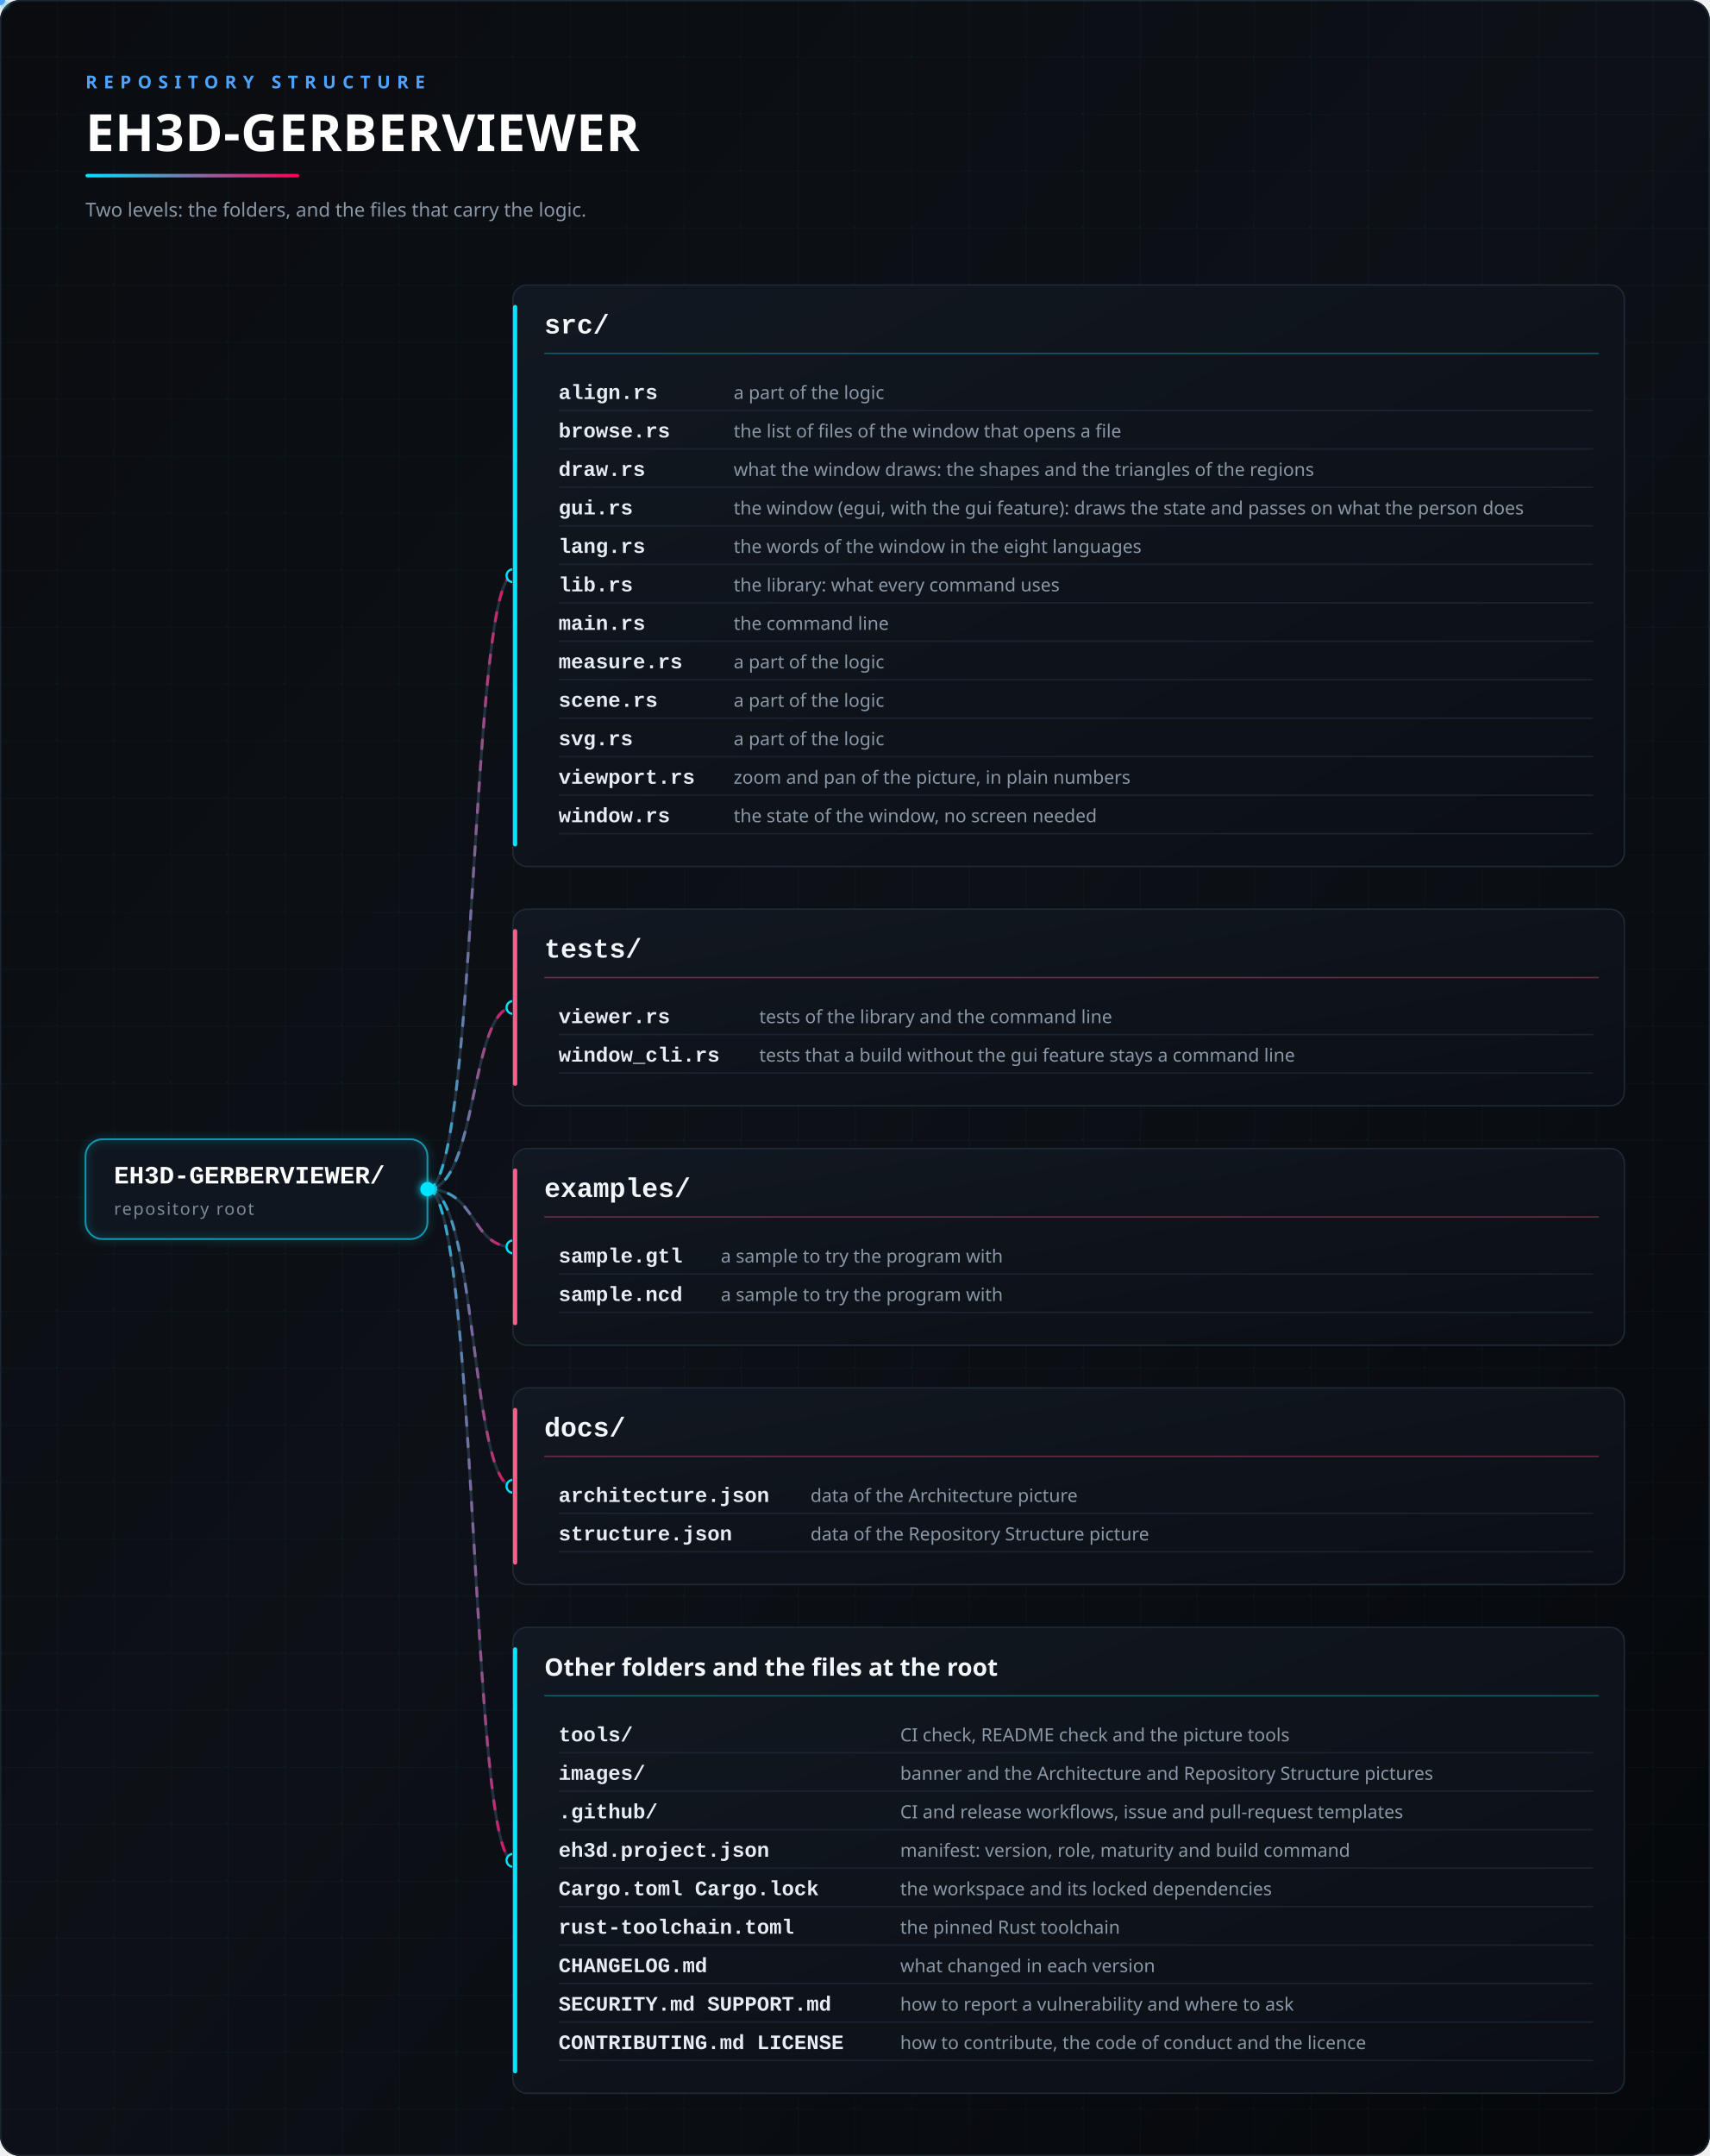
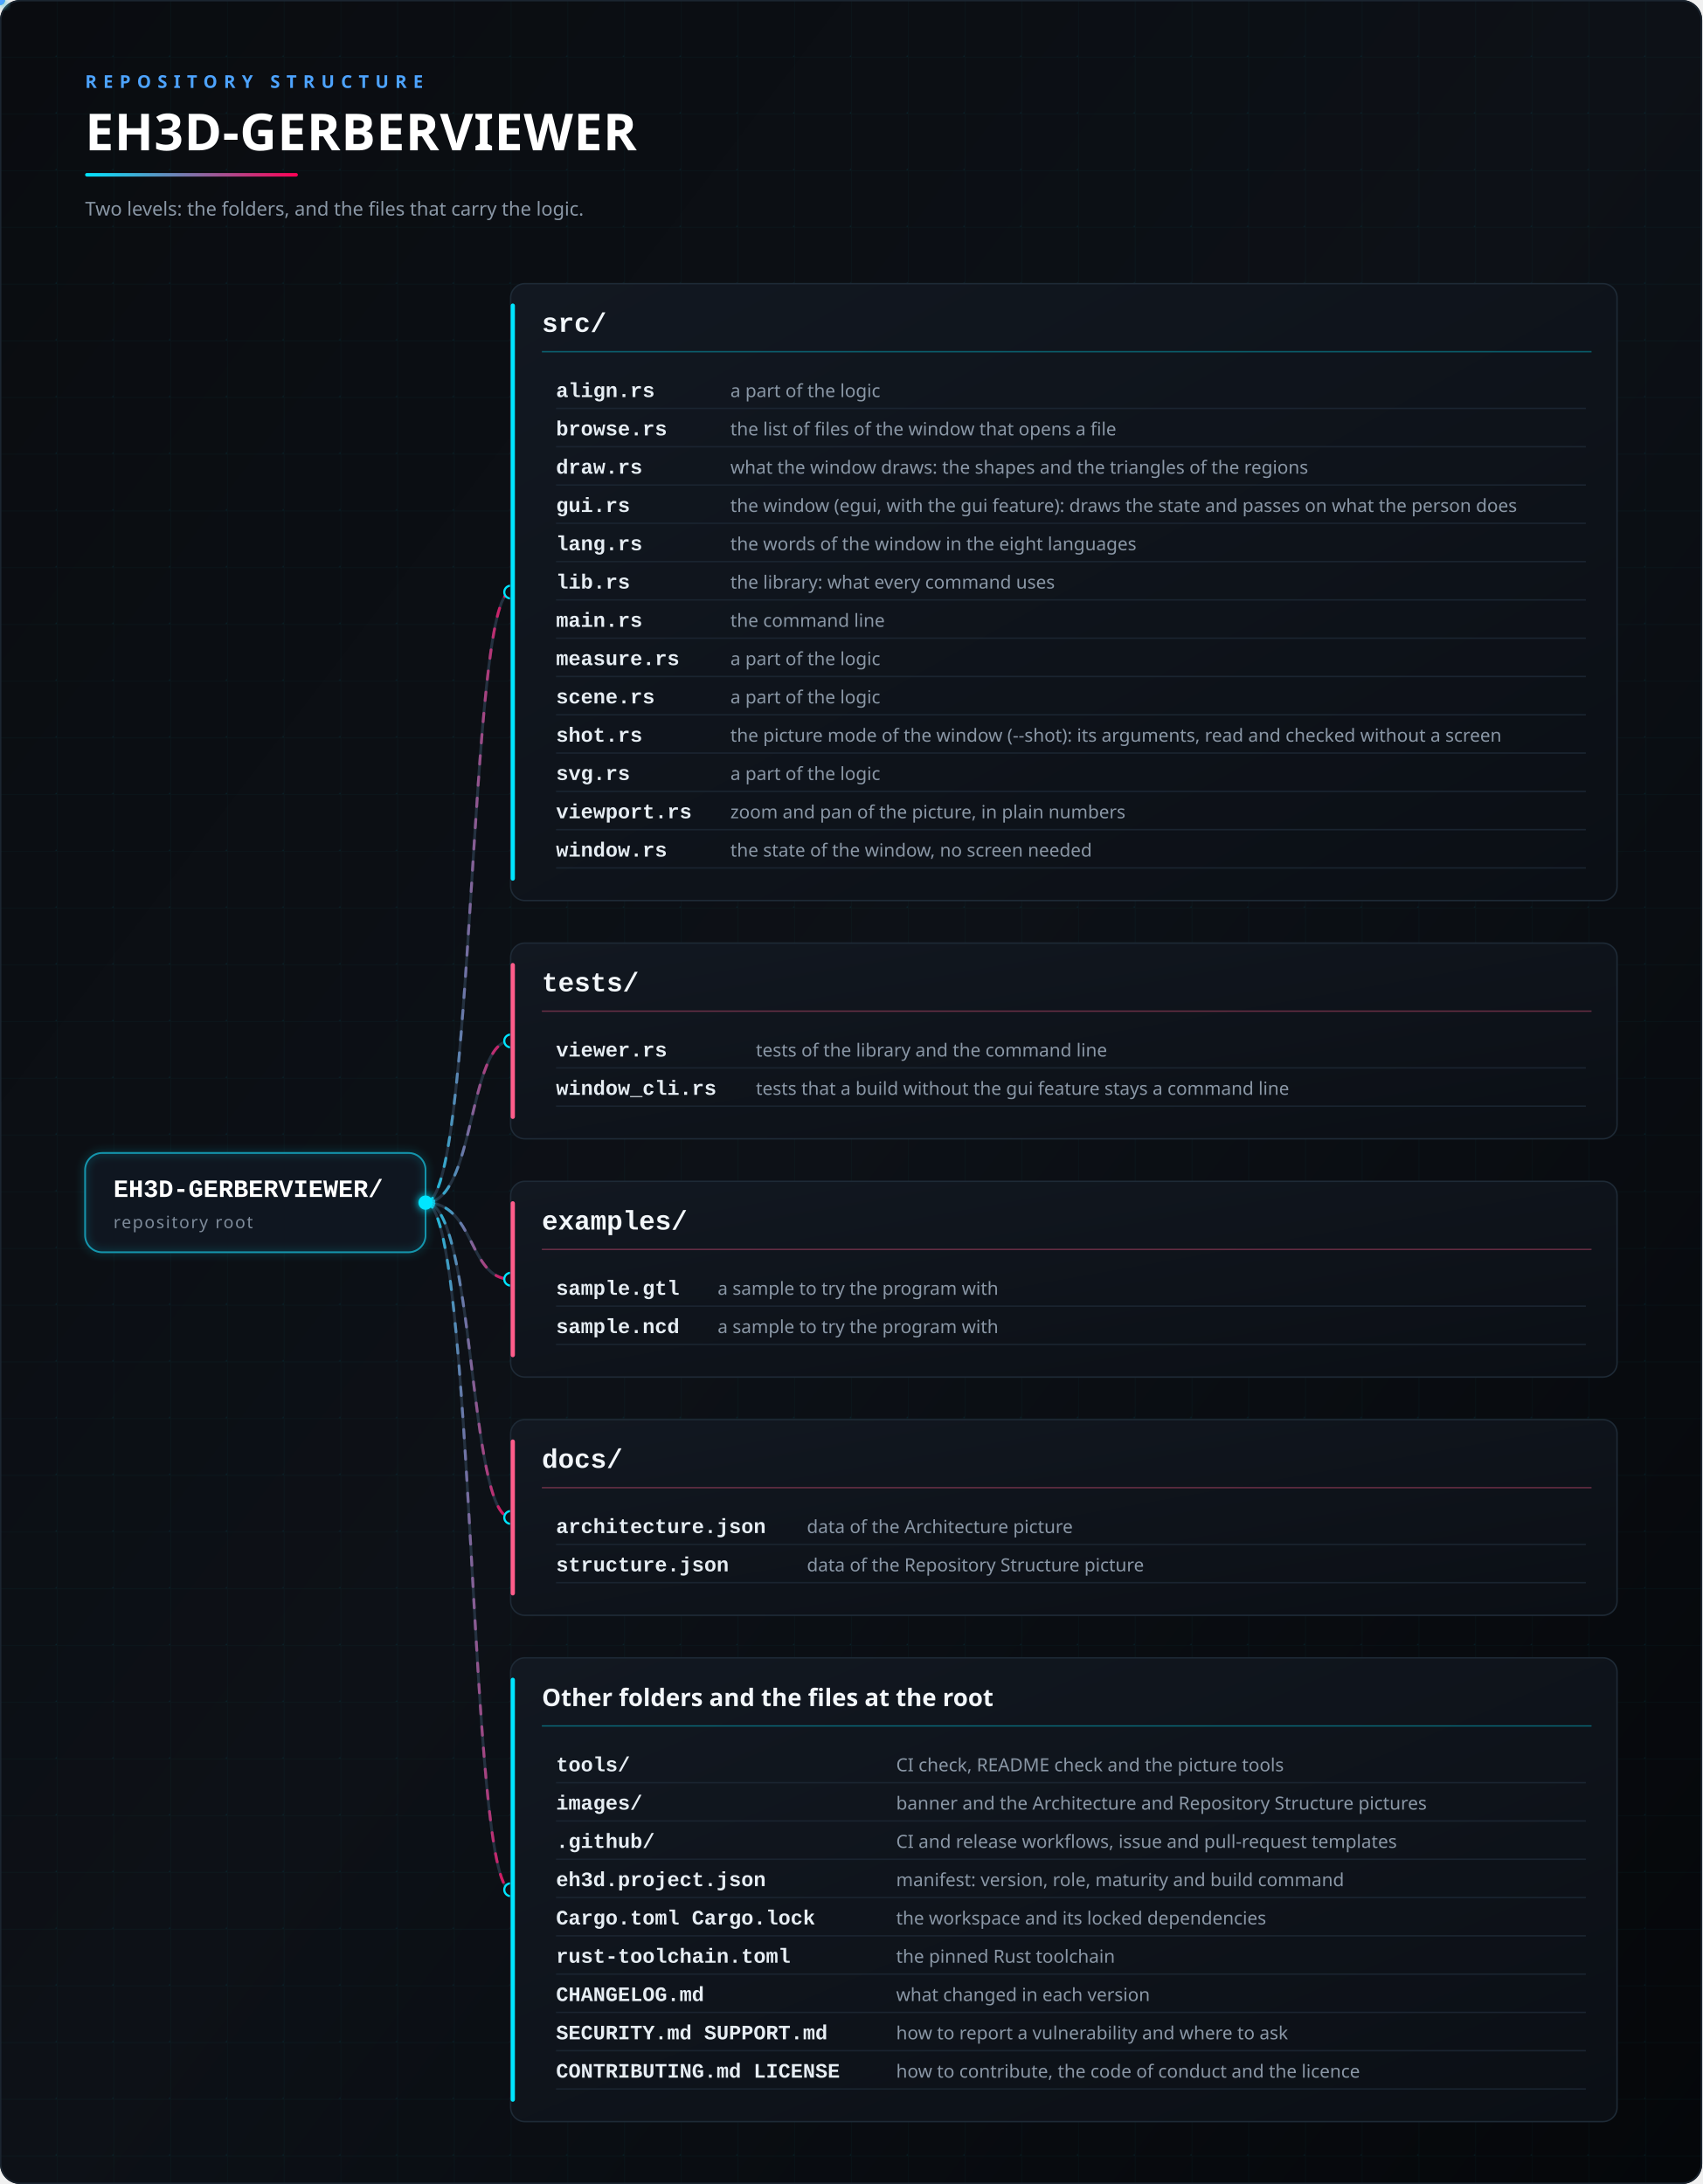
- <svg xmlns="http://www.w3.org/2000/svg" viewBox="0 0 1200 1513" width="100%" role="img" aria-labelledby="t d">
+ <svg xmlns="http://www.w3.org/2000/svg" viewBox="0 0 1200 1540" width="100%" role="img" aria-labelledby="t d">
  <defs>
    <linearGradient id="bg" x1="0" y1="0" x2="1" y2="1">
      <stop offset="0" stop-color="#0A0C10" />
      <stop offset="0.5" stop-color="#0D1117" />
      <stop offset="1" stop-color="#05070A" />
    </linearGradient>
    <linearGradient id="card" x1="0" y1="0" x2="1" y2="1">
      <stop offset="0" stop-color="#121821" />
      <stop offset="1" stop-color="#0B0F15" />
    </linearGradient>
    <linearGradient id="line" x1="0" y1="0" x2="1" y2="0">
      <stop offset="0" stop-color="#00E5FF" />
      <stop offset="1" stop-color="#FF0055" />
    </linearGradient>
    <filter id="glow" x="-50%" y="-50%" width="200%" height="200%">
      <feGaussianBlur stdDeviation="3" result="b" />
      <feMerge>
        <feMergeNode in="b" />
        <feMergeNode in="SourceGraphic" />
      </feMerge>
    </filter>
    <pattern id="grid" width="40" height="40" patternUnits="userSpaceOnUse">
      <path d="M40 0H0V40" fill="none" stroke="#00E5FF" stroke-opacity="0.035" />
      <circle cx="40" cy="40" r="1" fill="#00E5FF" fill-opacity="0.09" />
    </pattern>
  </defs>
-   <rect width="1200" height="1513" rx="14" fill="url(#bg)" />
-   <rect width="1200" height="1513" rx="14" fill="url(#grid)" />
-   <rect x="0.5" y="0.5" width="1199" height="1512" rx="14" fill="none" stroke="#1B2530" />
+   <rect width="1200" height="1540" rx="14" fill="url(#bg)" />
+   <rect width="1200" height="1540" rx="14" fill="url(#grid)" />
+   <rect x="0.5" y="0.5" width="1199" height="1539" rx="14" fill="none" stroke="#1B2530" />
  <text x="60" y="62" font-family="'Segoe UI','Noto Sans','Noto Sans CJK SC','Microsoft YaHei','Yu Gothic','Helvetica Neue',Helvetica,Arial,sans-serif" font-size="12.5" font-weight="600" fill="#4DA3FF" text-anchor="start" letter-spacing="4.5">REPOSITORY STRUCTURE</text>
  <text x="60" y="106" font-family="'Segoe UI','Noto Sans','Noto Sans CJK SC','Microsoft YaHei','Yu Gothic','Helvetica Neue',Helvetica,Arial,sans-serif" font-size="36" font-weight="700" fill="#FFFFFF" text-anchor="start" letter-spacing="0.5">EH3D-GERBERVIEWER</text>
  <rect x="60" y="122" width="150" height="2.5" rx="1.25" fill="url(#line)">
    <animate attributeName="width" values="40;150;150" keyTimes="0;0.4;1" dur="3s" repeatCount="indefinite" />
  </rect>
  <text x="60" y="152" font-family="'Segoe UI','Noto Sans','Noto Sans CJK SC','Microsoft YaHei','Yu Gothic','Helvetica Neue',Helvetica,Arial,sans-serif" font-size="13.5" font-weight="400" fill="#8A97A6" text-anchor="start">Two levels: the folders, and the files that carry the logic.</text>
-   <path id="c0" d="M300,834.5 C335,834.5 330,404 360,404" fill="none" stroke="#243140" stroke-width="2" />
-   <path d="M300,834.5 C335,834.5 330,404 360,404" fill="none" stroke="url(#line)" stroke-width="2" stroke-linecap="round" stroke-dasharray="6 9" opacity="0.9">
-     <animate attributeName="stroke-dashoffset" from="0" to="-30" dur="1.6s" repeatCount="indefinite" />
-   </path>
-   <circle cx="360" cy="404" r="4.5" fill="#0D1117" stroke="#00E5FF" stroke-width="1.5" />
-   <path id="c1" d="M300,834.5 C335,834.5 330,707 360,707" fill="none" stroke="#243140" stroke-width="2" />
-   <path d="M300,834.5 C335,834.5 330,707 360,707" fill="none" stroke="url(#line)" stroke-width="2" stroke-linecap="round" stroke-dasharray="6 9" opacity="0.9">
-     <animate attributeName="stroke-dashoffset" from="0" to="-30" dur="1.6s" repeatCount="indefinite" />
-   </path>
-   <circle cx="360" cy="707" r="4.5" fill="#0D1117" stroke="#00E5FF" stroke-width="1.5" />
-   <path id="c2" d="M300,834.5 C335,834.5 330,875 360,875" fill="none" stroke="#243140" stroke-width="2" />
-   <path d="M300,834.5 C335,834.5 330,875 360,875" fill="none" stroke="url(#line)" stroke-width="2" stroke-linecap="round" stroke-dasharray="6 9" opacity="0.9">
-     <animate attributeName="stroke-dashoffset" from="0" to="-30" dur="1.6s" repeatCount="indefinite" />
-   </path>
-   <circle cx="360" cy="875" r="4.5" fill="#0D1117" stroke="#00E5FF" stroke-width="1.5" />
-   <path id="c3" d="M300,834.5 C335,834.5 330,1043 360,1043" fill="none" stroke="#243140" stroke-width="2" />
-   <path d="M300,834.5 C335,834.5 330,1043 360,1043" fill="none" stroke="url(#line)" stroke-width="2" stroke-linecap="round" stroke-dasharray="6 9" opacity="0.9">
-     <animate attributeName="stroke-dashoffset" from="0" to="-30" dur="1.6s" repeatCount="indefinite" />
-   </path>
-   <circle cx="360" cy="1043" r="4.5" fill="#0D1117" stroke="#00E5FF" stroke-width="1.5" />
-   <path id="c4" d="M300,834.5 C335,834.5 330,1305.5 360,1305.5" fill="none" stroke="#243140" stroke-width="2" />
-   <path d="M300,834.5 C335,834.5 330,1305.5 360,1305.5" fill="none" stroke="url(#line)" stroke-width="2" stroke-linecap="round" stroke-dasharray="6 9" opacity="0.9">
-     <animate attributeName="stroke-dashoffset" from="0" to="-30" dur="1.6s" repeatCount="indefinite" />
-   </path>
-   <circle cx="360" cy="1305.5" r="4.5" fill="#0D1117" stroke="#00E5FF" stroke-width="1.5" />
+   <path id="c0" d="M300,848 C335,848 330,417.5 360,417.5" fill="none" stroke="#243140" stroke-width="2" />
+   <path d="M300,848 C335,848 330,417.5 360,417.5" fill="none" stroke="url(#line)" stroke-width="2" stroke-linecap="round" stroke-dasharray="6 9" opacity="0.9">
+     <animate attributeName="stroke-dashoffset" from="0" to="-30" dur="1.6s" repeatCount="indefinite" />
+   </path>
+   <circle cx="360" cy="417.5" r="4.5" fill="#0D1117" stroke="#00E5FF" stroke-width="1.5" />
+   <path id="c1" d="M300,848 C335,848 330,734 360,734" fill="none" stroke="#243140" stroke-width="2" />
+   <path d="M300,848 C335,848 330,734 360,734" fill="none" stroke="url(#line)" stroke-width="2" stroke-linecap="round" stroke-dasharray="6 9" opacity="0.9">
+     <animate attributeName="stroke-dashoffset" from="0" to="-30" dur="1.6s" repeatCount="indefinite" />
+   </path>
+   <circle cx="360" cy="734" r="4.5" fill="#0D1117" stroke="#00E5FF" stroke-width="1.5" />
+   <path id="c2" d="M300,848 C335,848 330,902 360,902" fill="none" stroke="#243140" stroke-width="2" />
+   <path d="M300,848 C335,848 330,902 360,902" fill="none" stroke="url(#line)" stroke-width="2" stroke-linecap="round" stroke-dasharray="6 9" opacity="0.9">
+     <animate attributeName="stroke-dashoffset" from="0" to="-30" dur="1.6s" repeatCount="indefinite" />
+   </path>
+   <circle cx="360" cy="902" r="4.5" fill="#0D1117" stroke="#00E5FF" stroke-width="1.5" />
+   <path id="c3" d="M300,848 C335,848 330,1070 360,1070" fill="none" stroke="#243140" stroke-width="2" />
+   <path d="M300,848 C335,848 330,1070 360,1070" fill="none" stroke="url(#line)" stroke-width="2" stroke-linecap="round" stroke-dasharray="6 9" opacity="0.9">
+     <animate attributeName="stroke-dashoffset" from="0" to="-30" dur="1.6s" repeatCount="indefinite" />
+   </path>
+   <circle cx="360" cy="1070" r="4.5" fill="#0D1117" stroke="#00E5FF" stroke-width="1.5" />
+   <path id="c4" d="M300,848 C335,848 330,1332.5 360,1332.5" fill="none" stroke="#243140" stroke-width="2" />
+   <path d="M300,848 C335,848 330,1332.5 360,1332.5" fill="none" stroke="url(#line)" stroke-width="2" stroke-linecap="round" stroke-dasharray="6 9" opacity="0.9">
+     <animate attributeName="stroke-dashoffset" from="0" to="-30" dur="1.6s" repeatCount="indefinite" />
+   </path>
+   <circle cx="360" cy="1332.5" r="4.5" fill="#0D1117" stroke="#00E5FF" stroke-width="1.5" />
  <circle r="3.5" fill="#00E5FF" filter="url(#glow)">
    <animateMotion dur="3.4s" repeatCount="indefinite">
      <mpath href="#c0" />
    </animateMotion>
  </circle>
  <circle r="3.5" fill="#4DA3FF" filter="url(#glow)">
    <animateMotion dur="4.2s" repeatCount="indefinite">
      <mpath href="#c1" />
    </animateMotion>
  </circle>
  <circle r="3.5" fill="#FFB300" filter="url(#glow)">
    <animateMotion dur="5.0s" repeatCount="indefinite">
      <mpath href="#c2" />
    </animateMotion>
  </circle>
  <circle r="3.5" fill="#00E5FF" filter="url(#glow)">
    <animateMotion dur="5.8s" repeatCount="indefinite">
      <mpath href="#c3" />
    </animateMotion>
  </circle>
  <circle r="3.5" fill="#4DA3FF" filter="url(#glow)">
    <animateMotion dur="6.6s" repeatCount="indefinite">
      <mpath href="#c4" />
    </animateMotion>
  </circle>
-   <rect x="60" y="799.5" width="240" height="70" rx="12" fill="#0F1620" stroke="#2A3A4C" stroke-width="1.2" />
-   <rect x="60" y="799.5" width="240" height="70" rx="12" fill="none" stroke="#00E5FF" stroke-opacity="0.5" stroke-width="1.2" filter="url(#glow)">
+   <rect x="60" y="813" width="240" height="70" rx="12" fill="#0F1620" stroke="#2A3A4C" stroke-width="1.2" />
+   <rect x="60" y="813" width="240" height="70" rx="12" fill="none" stroke="#00E5FF" stroke-opacity="0.5" stroke-width="1.2" filter="url(#glow)">
    <animate attributeName="stroke-opacity" values="0.15;0.6;0.15" dur="3.6s" repeatCount="indefinite" />
  </rect>
-   <text x="80" y="830.5" font-family="'JetBrains Mono','Cascadia Code','SFMono-Regular',Consolas,'Liberation Mono',monospace" font-size="17.6" font-weight="700" fill="#FFFFFF" text-anchor="start">EH3D-GERBERVIEWER/</text>
-   <text x="80" y="852.5" font-family="'Segoe UI','Noto Sans','Noto Sans CJK SC','Microsoft YaHei','Yu Gothic','Helvetica Neue',Helvetica,Arial,sans-serif" font-size="12" font-weight="400" fill="#7D8A99" text-anchor="start" letter-spacing="1">repository root</text>
-   <circle cx="300" cy="834.5" r="5" fill="#00E5FF" filter="url(#glow)" />
-   <rect x="360" y="200" width="780" height="408" rx="10" fill="url(#card)" stroke="#1E2A36" stroke-width="1" />
-   <rect x="360" y="214" width="3" height="380" rx="1.5" fill="#00E5FF">
+   <text x="80" y="844" font-family="'JetBrains Mono','Cascadia Code','SFMono-Regular',Consolas,'Liberation Mono',monospace" font-size="17.6" font-weight="700" fill="#FFFFFF" text-anchor="start">EH3D-GERBERVIEWER/</text>
+   <text x="80" y="866" font-family="'Segoe UI','Noto Sans','Noto Sans CJK SC','Microsoft YaHei','Yu Gothic','Helvetica Neue',Helvetica,Arial,sans-serif" font-size="12" font-weight="400" fill="#7D8A99" text-anchor="start" letter-spacing="1">repository root</text>
+   <circle cx="300" cy="848" r="5" fill="#00E5FF" filter="url(#glow)" />
+   <rect x="360" y="200" width="780" height="435" rx="10" fill="url(#card)" stroke="#1E2A36" stroke-width="1" />
+   <rect x="360" y="214" width="3" height="407" rx="1.5" fill="#00E5FF">
    <animate attributeName="opacity" values="0.55;1;0.55" dur="4s" begin="0s" repeatCount="indefinite" />
  </rect>
  <text x="382" y="234" font-family="'JetBrains Mono','Cascadia Code','SFMono-Regular',Consolas,'Liberation Mono',monospace" font-size="19" font-weight="700" fill="#F2F6FA" text-anchor="start">src/</text>
  <line x1="382" y1="248" x2="1122" y2="248" stroke="#00E5FF" stroke-opacity="0.35" stroke-width="1" />
  <text x="392" y="280" font-family="'JetBrains Mono','Cascadia Code','SFMono-Regular',Consolas,'Liberation Mono',monospace" font-size="14.5" font-weight="600" fill="#E6EDF3" text-anchor="start">align.rs</text>
  <text x="514.89" y="280" font-family="'Segoe UI','Noto Sans','Noto Sans CJK SC','Microsoft YaHei','Yu Gothic','Helvetica Neue',Helvetica,Arial,sans-serif" font-size="12.8" font-weight="400" fill="#8A97A6" text-anchor="start">a part of the logic</text>
  <line x1="392" y1="288" x2="1118" y2="288" stroke="#1A2430" stroke-width="1" />
  <text x="392" y="307" font-family="'JetBrains Mono','Cascadia Code','SFMono-Regular',Consolas,'Liberation Mono',monospace" font-size="14.5" font-weight="600" fill="#E6EDF3" text-anchor="start">browse.rs</text>
  <text x="514.89" y="307" font-family="'Segoe UI','Noto Sans','Noto Sans CJK SC','Microsoft YaHei','Yu Gothic','Helvetica Neue',Helvetica,Arial,sans-serif" font-size="12.8" font-weight="400" fill="#8A97A6" text-anchor="start">the list of files of the window that opens a file</text>
  <line x1="392" y1="315" x2="1118" y2="315" stroke="#1A2430" stroke-width="1" />
  <text x="392" y="334" font-family="'JetBrains Mono','Cascadia Code','SFMono-Regular',Consolas,'Liberation Mono',monospace" font-size="14.5" font-weight="600" fill="#E6EDF3" text-anchor="start">draw.rs</text>
  <text x="514.89" y="334" font-family="'Segoe UI','Noto Sans','Noto Sans CJK SC','Microsoft YaHei','Yu Gothic','Helvetica Neue',Helvetica,Arial,sans-serif" font-size="12.8" font-weight="400" fill="#8A97A6" text-anchor="start">what the window draws: the shapes and the triangles of the regions</text>
  <line x1="392" y1="342" x2="1118" y2="342" stroke="#1A2430" stroke-width="1" />
  <text x="392" y="361" font-family="'JetBrains Mono','Cascadia Code','SFMono-Regular',Consolas,'Liberation Mono',monospace" font-size="14.5" font-weight="600" fill="#E6EDF3" text-anchor="start">gui.rs</text>
  <text x="514.89" y="361" font-family="'Segoe UI','Noto Sans','Noto Sans CJK SC','Microsoft YaHei','Yu Gothic','Helvetica Neue',Helvetica,Arial,sans-serif" font-size="12.8" font-weight="400" fill="#8A97A6" text-anchor="start">the window (egui, with the gui feature): draws the state and passes on what the person does</text>
  <line x1="392" y1="369" x2="1118" y2="369" stroke="#1A2430" stroke-width="1" />
  <text x="392" y="388" font-family="'JetBrains Mono','Cascadia Code','SFMono-Regular',Consolas,'Liberation Mono',monospace" font-size="14.5" font-weight="600" fill="#E6EDF3" text-anchor="start">lang.rs</text>
  <text x="514.89" y="388" font-family="'Segoe UI','Noto Sans','Noto Sans CJK SC','Microsoft YaHei','Yu Gothic','Helvetica Neue',Helvetica,Arial,sans-serif" font-size="12.8" font-weight="400" fill="#8A97A6" text-anchor="start">the words of the window in the eight languages</text>
  <line x1="392" y1="396" x2="1118" y2="396" stroke="#1A2430" stroke-width="1" />
  <text x="392" y="415" font-family="'JetBrains Mono','Cascadia Code','SFMono-Regular',Consolas,'Liberation Mono',monospace" font-size="14.5" font-weight="600" fill="#E6EDF3" text-anchor="start">lib.rs</text>
  <text x="514.89" y="415" font-family="'Segoe UI','Noto Sans','Noto Sans CJK SC','Microsoft YaHei','Yu Gothic','Helvetica Neue',Helvetica,Arial,sans-serif" font-size="12.8" font-weight="400" fill="#8A97A6" text-anchor="start">the library: what every command uses</text>
  <line x1="392" y1="423" x2="1118" y2="423" stroke="#1A2430" stroke-width="1" />
  <text x="392" y="442" font-family="'JetBrains Mono','Cascadia Code','SFMono-Regular',Consolas,'Liberation Mono',monospace" font-size="14.5" font-weight="600" fill="#E6EDF3" text-anchor="start">main.rs</text>
  <text x="514.89" y="442" font-family="'Segoe UI','Noto Sans','Noto Sans CJK SC','Microsoft YaHei','Yu Gothic','Helvetica Neue',Helvetica,Arial,sans-serif" font-size="12.8" font-weight="400" fill="#8A97A6" text-anchor="start">the command line</text>
  <line x1="392" y1="450" x2="1118" y2="450" stroke="#1A2430" stroke-width="1" />
  <text x="392" y="469" font-family="'JetBrains Mono','Cascadia Code','SFMono-Regular',Consolas,'Liberation Mono',monospace" font-size="14.5" font-weight="600" fill="#E6EDF3" text-anchor="start">measure.rs</text>
  <text x="514.89" y="469" font-family="'Segoe UI','Noto Sans','Noto Sans CJK SC','Microsoft YaHei','Yu Gothic','Helvetica Neue',Helvetica,Arial,sans-serif" font-size="12.8" font-weight="400" fill="#8A97A6" text-anchor="start">a part of the logic</text>
  <line x1="392" y1="477" x2="1118" y2="477" stroke="#1A2430" stroke-width="1" />
  <text x="392" y="496" font-family="'JetBrains Mono','Cascadia Code','SFMono-Regular',Consolas,'Liberation Mono',monospace" font-size="14.5" font-weight="600" fill="#E6EDF3" text-anchor="start">scene.rs</text>
  <text x="514.89" y="496" font-family="'Segoe UI','Noto Sans','Noto Sans CJK SC','Microsoft YaHei','Yu Gothic','Helvetica Neue',Helvetica,Arial,sans-serif" font-size="12.8" font-weight="400" fill="#8A97A6" text-anchor="start">a part of the logic</text>
  <line x1="392" y1="504" x2="1118" y2="504" stroke="#1A2430" stroke-width="1" />
-   <text x="392" y="523" font-family="'JetBrains Mono','Cascadia Code','SFMono-Regular',Consolas,'Liberation Mono',monospace" font-size="14.5" font-weight="600" fill="#E6EDF3" text-anchor="start">svg.rs</text>
-   <text x="514.89" y="523" font-family="'Segoe UI','Noto Sans','Noto Sans CJK SC','Microsoft YaHei','Yu Gothic','Helvetica Neue',Helvetica,Arial,sans-serif" font-size="12.8" font-weight="400" fill="#8A97A6" text-anchor="start">a part of the logic</text>
+   <text x="392" y="523" font-family="'JetBrains Mono','Cascadia Code','SFMono-Regular',Consolas,'Liberation Mono',monospace" font-size="14.5" font-weight="600" fill="#E6EDF3" text-anchor="start">shot.rs</text>
+   <text x="514.89" y="523" font-family="'Segoe UI','Noto Sans','Noto Sans CJK SC','Microsoft YaHei','Yu Gothic','Helvetica Neue',Helvetica,Arial,sans-serif" font-size="12.8" font-weight="400" fill="#8A97A6" text-anchor="start">the picture mode of the window (--shot): its arguments, read and checked without a screen</text>
  <line x1="392" y1="531" x2="1118" y2="531" stroke="#1A2430" stroke-width="1" />
-   <text x="392" y="550" font-family="'JetBrains Mono','Cascadia Code','SFMono-Regular',Consolas,'Liberation Mono',monospace" font-size="14.5" font-weight="600" fill="#E6EDF3" text-anchor="start">viewport.rs</text>
-   <text x="514.89" y="550" font-family="'Segoe UI','Noto Sans','Noto Sans CJK SC','Microsoft YaHei','Yu Gothic','Helvetica Neue',Helvetica,Arial,sans-serif" font-size="12.8" font-weight="400" fill="#8A97A6" text-anchor="start">zoom and pan of the picture, in plain numbers</text>
+   <text x="392" y="550" font-family="'JetBrains Mono','Cascadia Code','SFMono-Regular',Consolas,'Liberation Mono',monospace" font-size="14.5" font-weight="600" fill="#E6EDF3" text-anchor="start">svg.rs</text>
+   <text x="514.89" y="550" font-family="'Segoe UI','Noto Sans','Noto Sans CJK SC','Microsoft YaHei','Yu Gothic','Helvetica Neue',Helvetica,Arial,sans-serif" font-size="12.8" font-weight="400" fill="#8A97A6" text-anchor="start">a part of the logic</text>
  <line x1="392" y1="558" x2="1118" y2="558" stroke="#1A2430" stroke-width="1" />
-   <text x="392" y="577" font-family="'JetBrains Mono','Cascadia Code','SFMono-Regular',Consolas,'Liberation Mono',monospace" font-size="14.5" font-weight="600" fill="#E6EDF3" text-anchor="start">window.rs</text>
-   <text x="514.89" y="577" font-family="'Segoe UI','Noto Sans','Noto Sans CJK SC','Microsoft YaHei','Yu Gothic','Helvetica Neue',Helvetica,Arial,sans-serif" font-size="12.8" font-weight="400" fill="#8A97A6" text-anchor="start">the state of the window, no screen needed</text>
+   <text x="392" y="577" font-family="'JetBrains Mono','Cascadia Code','SFMono-Regular',Consolas,'Liberation Mono',monospace" font-size="14.5" font-weight="600" fill="#E6EDF3" text-anchor="start">viewport.rs</text>
+   <text x="514.89" y="577" font-family="'Segoe UI','Noto Sans','Noto Sans CJK SC','Microsoft YaHei','Yu Gothic','Helvetica Neue',Helvetica,Arial,sans-serif" font-size="12.8" font-weight="400" fill="#8A97A6" text-anchor="start">zoom and pan of the picture, in plain numbers</text>
  <line x1="392" y1="585" x2="1118" y2="585" stroke="#1A2430" stroke-width="1" />
-   <rect x="360" y="638" width="780" height="138" rx="10" fill="url(#card)" stroke="#1E2A36" stroke-width="1" />
-   <rect x="360" y="652" width="3" height="110" rx="1.5" fill="#FF5C8A">
+   <text x="392" y="604" font-family="'JetBrains Mono','Cascadia Code','SFMono-Regular',Consolas,'Liberation Mono',monospace" font-size="14.5" font-weight="600" fill="#E6EDF3" text-anchor="start">window.rs</text>
+   <text x="514.89" y="604" font-family="'Segoe UI','Noto Sans','Noto Sans CJK SC','Microsoft YaHei','Yu Gothic','Helvetica Neue',Helvetica,Arial,sans-serif" font-size="12.8" font-weight="400" fill="#8A97A6" text-anchor="start">the state of the window, no screen needed</text>
+   <line x1="392" y1="612" x2="1118" y2="612" stroke="#1A2430" stroke-width="1" />
+   <rect x="360" y="665" width="780" height="138" rx="10" fill="url(#card)" stroke="#1E2A36" stroke-width="1" />
+   <rect x="360" y="679" width="3" height="110" rx="1.5" fill="#FF5C8A">
    <animate attributeName="opacity" values="0.55;1;0.55" dur="4s" begin="0.6s" repeatCount="indefinite" />
  </rect>
-   <text x="382" y="672" font-family="'JetBrains Mono','Cascadia Code','SFMono-Regular',Consolas,'Liberation Mono',monospace" font-size="19" font-weight="700" fill="#F2F6FA" text-anchor="start">tests/</text>
-   <line x1="382" y1="686" x2="1122" y2="686" stroke="#FF5C8A" stroke-opacity="0.35" stroke-width="1" />
-   <text x="392" y="718" font-family="'JetBrains Mono','Cascadia Code','SFMono-Regular',Consolas,'Liberation Mono',monospace" font-size="14.5" font-weight="600" fill="#E6EDF3" text-anchor="start">viewer.rs</text>
-   <text x="532.87" y="718" font-family="'Segoe UI','Noto Sans','Noto Sans CJK SC','Microsoft YaHei','Yu Gothic','Helvetica Neue',Helvetica,Arial,sans-serif" font-size="12.8" font-weight="400" fill="#8A97A6" text-anchor="start">tests of the library and the command line</text>
-   <line x1="392" y1="726" x2="1118" y2="726" stroke="#1A2430" stroke-width="1" />
-   <text x="392" y="745" font-family="'JetBrains Mono','Cascadia Code','SFMono-Regular',Consolas,'Liberation Mono',monospace" font-size="14.5" font-weight="600" fill="#E6EDF3" text-anchor="start">window_cli.rs</text>
-   <text x="532.87" y="745" font-family="'Segoe UI','Noto Sans','Noto Sans CJK SC','Microsoft YaHei','Yu Gothic','Helvetica Neue',Helvetica,Arial,sans-serif" font-size="12.8" font-weight="400" fill="#8A97A6" text-anchor="start">tests that a build without the gui feature stays a command line</text>
+   <text x="382" y="699" font-family="'JetBrains Mono','Cascadia Code','SFMono-Regular',Consolas,'Liberation Mono',monospace" font-size="19" font-weight="700" fill="#F2F6FA" text-anchor="start">tests/</text>
+   <line x1="382" y1="713" x2="1122" y2="713" stroke="#FF5C8A" stroke-opacity="0.35" stroke-width="1" />
+   <text x="392" y="745" font-family="'JetBrains Mono','Cascadia Code','SFMono-Regular',Consolas,'Liberation Mono',monospace" font-size="14.5" font-weight="600" fill="#E6EDF3" text-anchor="start">viewer.rs</text>
+   <text x="532.87" y="745" font-family="'Segoe UI','Noto Sans','Noto Sans CJK SC','Microsoft YaHei','Yu Gothic','Helvetica Neue',Helvetica,Arial,sans-serif" font-size="12.8" font-weight="400" fill="#8A97A6" text-anchor="start">tests of the library and the command line</text>
  <line x1="392" y1="753" x2="1118" y2="753" stroke="#1A2430" stroke-width="1" />
-   <rect x="360" y="806" width="780" height="138" rx="10" fill="url(#card)" stroke="#1E2A36" stroke-width="1" />
-   <rect x="360" y="820" width="3" height="110" rx="1.5" fill="#FF5C8A">
+   <text x="392" y="772" font-family="'JetBrains Mono','Cascadia Code','SFMono-Regular',Consolas,'Liberation Mono',monospace" font-size="14.5" font-weight="600" fill="#E6EDF3" text-anchor="start">window_cli.rs</text>
+   <text x="532.87" y="772" font-family="'Segoe UI','Noto Sans','Noto Sans CJK SC','Microsoft YaHei','Yu Gothic','Helvetica Neue',Helvetica,Arial,sans-serif" font-size="12.8" font-weight="400" fill="#8A97A6" text-anchor="start">tests that a build without the gui feature stays a command line</text>
+   <line x1="392" y1="780" x2="1118" y2="780" stroke="#1A2430" stroke-width="1" />
+   <rect x="360" y="833" width="780" height="138" rx="10" fill="url(#card)" stroke="#1E2A36" stroke-width="1" />
+   <rect x="360" y="847" width="3" height="110" rx="1.5" fill="#FF5C8A">
    <animate attributeName="opacity" values="0.55;1;0.55" dur="4s" begin="1.2s" repeatCount="indefinite" />
  </rect>
-   <text x="382" y="840" font-family="'JetBrains Mono','Cascadia Code','SFMono-Regular',Consolas,'Liberation Mono',monospace" font-size="19" font-weight="700" fill="#F2F6FA" text-anchor="start">examples/</text>
-   <line x1="382" y1="854" x2="1122" y2="854" stroke="#FF5C8A" stroke-opacity="0.35" stroke-width="1" />
-   <text x="392" y="886" font-family="'JetBrains Mono','Cascadia Code','SFMono-Regular',Consolas,'Liberation Mono',monospace" font-size="14.5" font-weight="600" fill="#E6EDF3" text-anchor="start">sample.gtl</text>
-   <text x="505.9" y="886" font-family="'Segoe UI','Noto Sans','Noto Sans CJK SC','Microsoft YaHei','Yu Gothic','Helvetica Neue',Helvetica,Arial,sans-serif" font-size="12.8" font-weight="400" fill="#8A97A6" text-anchor="start">a sample to try the program with</text>
-   <line x1="392" y1="894" x2="1118" y2="894" stroke="#1A2430" stroke-width="1" />
-   <text x="392" y="913" font-family="'JetBrains Mono','Cascadia Code','SFMono-Regular',Consolas,'Liberation Mono',monospace" font-size="14.5" font-weight="600" fill="#E6EDF3" text-anchor="start">sample.ncd</text>
+   <text x="382" y="867" font-family="'JetBrains Mono','Cascadia Code','SFMono-Regular',Consolas,'Liberation Mono',monospace" font-size="19" font-weight="700" fill="#F2F6FA" text-anchor="start">examples/</text>
+   <line x1="382" y1="881" x2="1122" y2="881" stroke="#FF5C8A" stroke-opacity="0.35" stroke-width="1" />
+   <text x="392" y="913" font-family="'JetBrains Mono','Cascadia Code','SFMono-Regular',Consolas,'Liberation Mono',monospace" font-size="14.5" font-weight="600" fill="#E6EDF3" text-anchor="start">sample.gtl</text>
  <text x="505.9" y="913" font-family="'Segoe UI','Noto Sans','Noto Sans CJK SC','Microsoft YaHei','Yu Gothic','Helvetica Neue',Helvetica,Arial,sans-serif" font-size="12.8" font-weight="400" fill="#8A97A6" text-anchor="start">a sample to try the program with</text>
  <line x1="392" y1="921" x2="1118" y2="921" stroke="#1A2430" stroke-width="1" />
-   <rect x="360" y="974" width="780" height="138" rx="10" fill="url(#card)" stroke="#1E2A36" stroke-width="1" />
-   <rect x="360" y="988" width="3" height="110" rx="1.5" fill="#FF5C8A">
+   <text x="392" y="940" font-family="'JetBrains Mono','Cascadia Code','SFMono-Regular',Consolas,'Liberation Mono',monospace" font-size="14.5" font-weight="600" fill="#E6EDF3" text-anchor="start">sample.ncd</text>
+   <text x="505.9" y="940" font-family="'Segoe UI','Noto Sans','Noto Sans CJK SC','Microsoft YaHei','Yu Gothic','Helvetica Neue',Helvetica,Arial,sans-serif" font-size="12.8" font-weight="400" fill="#8A97A6" text-anchor="start">a sample to try the program with</text>
+   <line x1="392" y1="948" x2="1118" y2="948" stroke="#1A2430" stroke-width="1" />
+   <rect x="360" y="1001" width="780" height="138" rx="10" fill="url(#card)" stroke="#1E2A36" stroke-width="1" />
+   <rect x="360" y="1015" width="3" height="110" rx="1.5" fill="#FF5C8A">
    <animate attributeName="opacity" values="0.55;1;0.55" dur="4s" begin="1.8s" repeatCount="indefinite" />
  </rect>
-   <text x="382" y="1008" font-family="'JetBrains Mono','Cascadia Code','SFMono-Regular',Consolas,'Liberation Mono',monospace" font-size="19" font-weight="700" fill="#F2F6FA" text-anchor="start">docs/</text>
-   <line x1="382" y1="1022" x2="1122" y2="1022" stroke="#FF5C8A" stroke-opacity="0.35" stroke-width="1" />
-   <text x="392" y="1054" font-family="'JetBrains Mono','Cascadia Code','SFMono-Regular',Consolas,'Liberation Mono',monospace" font-size="14.5" font-weight="600" fill="#E6EDF3" text-anchor="start">architecture.json</text>
-   <text x="568.83" y="1054" font-family="'Segoe UI','Noto Sans','Noto Sans CJK SC','Microsoft YaHei','Yu Gothic','Helvetica Neue',Helvetica,Arial,sans-serif" font-size="12.8" font-weight="400" fill="#8A97A6" text-anchor="start">data of the Architecture picture</text>
-   <line x1="392" y1="1062" x2="1118" y2="1062" stroke="#1A2430" stroke-width="1" />
-   <text x="392" y="1081" font-family="'JetBrains Mono','Cascadia Code','SFMono-Regular',Consolas,'Liberation Mono',monospace" font-size="14.5" font-weight="600" fill="#E6EDF3" text-anchor="start">structure.json</text>
-   <text x="568.83" y="1081" font-family="'Segoe UI','Noto Sans','Noto Sans CJK SC','Microsoft YaHei','Yu Gothic','Helvetica Neue',Helvetica,Arial,sans-serif" font-size="12.8" font-weight="400" fill="#8A97A6" text-anchor="start">data of the Repository Structure picture</text>
+   <text x="382" y="1035" font-family="'JetBrains Mono','Cascadia Code','SFMono-Regular',Consolas,'Liberation Mono',monospace" font-size="19" font-weight="700" fill="#F2F6FA" text-anchor="start">docs/</text>
+   <line x1="382" y1="1049" x2="1122" y2="1049" stroke="#FF5C8A" stroke-opacity="0.35" stroke-width="1" />
+   <text x="392" y="1081" font-family="'JetBrains Mono','Cascadia Code','SFMono-Regular',Consolas,'Liberation Mono',monospace" font-size="14.5" font-weight="600" fill="#E6EDF3" text-anchor="start">architecture.json</text>
+   <text x="568.83" y="1081" font-family="'Segoe UI','Noto Sans','Noto Sans CJK SC','Microsoft YaHei','Yu Gothic','Helvetica Neue',Helvetica,Arial,sans-serif" font-size="12.8" font-weight="400" fill="#8A97A6" text-anchor="start">data of the Architecture picture</text>
  <line x1="392" y1="1089" x2="1118" y2="1089" stroke="#1A2430" stroke-width="1" />
-   <rect x="360" y="1142" width="780" height="327" rx="10" fill="url(#card)" stroke="#1E2A36" stroke-width="1" />
-   <rect x="360" y="1156" width="3" height="299" rx="1.5" fill="#00E5FF">
+   <text x="392" y="1108" font-family="'JetBrains Mono','Cascadia Code','SFMono-Regular',Consolas,'Liberation Mono',monospace" font-size="14.5" font-weight="600" fill="#E6EDF3" text-anchor="start">structure.json</text>
+   <text x="568.83" y="1108" font-family="'Segoe UI','Noto Sans','Noto Sans CJK SC','Microsoft YaHei','Yu Gothic','Helvetica Neue',Helvetica,Arial,sans-serif" font-size="12.8" font-weight="400" fill="#8A97A6" text-anchor="start">data of the Repository Structure picture</text>
+   <line x1="392" y1="1116" x2="1118" y2="1116" stroke="#1A2430" stroke-width="1" />
+   <rect x="360" y="1169" width="780" height="327" rx="10" fill="url(#card)" stroke="#1E2A36" stroke-width="1" />
+   <rect x="360" y="1183" width="3" height="299" rx="1.5" fill="#00E5FF">
    <animate attributeName="opacity" values="0.55;1;0.55" dur="4s" begin="2.4s" repeatCount="indefinite" />
  </rect>
-   <text x="382" y="1176" font-family="'Segoe UI','Noto Sans','Noto Sans CJK SC','Microsoft YaHei','Yu Gothic','Helvetica Neue',Helvetica,Arial,sans-serif" font-size="17" font-weight="700" fill="#F2F6FA" text-anchor="start">Other folders and the files at the root</text>
-   <line x1="382" y1="1190" x2="1122" y2="1190" stroke="#00E5FF" stroke-opacity="0.35" stroke-width="1" />
-   <text x="392" y="1222" font-family="'JetBrains Mono','Cascadia Code','SFMono-Regular',Consolas,'Liberation Mono',monospace" font-size="14.5" font-weight="600" fill="#E6EDF3" text-anchor="start">tools/</text>
-   <text x="631.76" y="1222" font-family="'Segoe UI','Noto Sans','Noto Sans CJK SC','Microsoft YaHei','Yu Gothic','Helvetica Neue',Helvetica,Arial,sans-serif" font-size="12.8" font-weight="400" fill="#8A97A6" text-anchor="start">CI check, README check and the picture tools</text>
-   <line x1="392" y1="1230" x2="1118" y2="1230" stroke="#1A2430" stroke-width="1" />
-   <text x="392" y="1249" font-family="'JetBrains Mono','Cascadia Code','SFMono-Regular',Consolas,'Liberation Mono',monospace" font-size="14.5" font-weight="600" fill="#E6EDF3" text-anchor="start">images/</text>
-   <text x="631.76" y="1249" font-family="'Segoe UI','Noto Sans','Noto Sans CJK SC','Microsoft YaHei','Yu Gothic','Helvetica Neue',Helvetica,Arial,sans-serif" font-size="12.8" font-weight="400" fill="#8A97A6" text-anchor="start">banner and the Architecture and Repository Structure pictures</text>
+   <text x="382" y="1203" font-family="'Segoe UI','Noto Sans','Noto Sans CJK SC','Microsoft YaHei','Yu Gothic','Helvetica Neue',Helvetica,Arial,sans-serif" font-size="17" font-weight="700" fill="#F2F6FA" text-anchor="start">Other folders and the files at the root</text>
+   <line x1="382" y1="1217" x2="1122" y2="1217" stroke="#00E5FF" stroke-opacity="0.35" stroke-width="1" />
+   <text x="392" y="1249" font-family="'JetBrains Mono','Cascadia Code','SFMono-Regular',Consolas,'Liberation Mono',monospace" font-size="14.5" font-weight="600" fill="#E6EDF3" text-anchor="start">tools/</text>
+   <text x="631.76" y="1249" font-family="'Segoe UI','Noto Sans','Noto Sans CJK SC','Microsoft YaHei','Yu Gothic','Helvetica Neue',Helvetica,Arial,sans-serif" font-size="12.8" font-weight="400" fill="#8A97A6" text-anchor="start">CI check, README check and the picture tools</text>
  <line x1="392" y1="1257" x2="1118" y2="1257" stroke="#1A2430" stroke-width="1" />
-   <text x="392" y="1276" font-family="'JetBrains Mono','Cascadia Code','SFMono-Regular',Consolas,'Liberation Mono',monospace" font-size="14.5" font-weight="600" fill="#E6EDF3" text-anchor="start">.github/</text>
-   <text x="631.76" y="1276" font-family="'Segoe UI','Noto Sans','Noto Sans CJK SC','Microsoft YaHei','Yu Gothic','Helvetica Neue',Helvetica,Arial,sans-serif" font-size="12.8" font-weight="400" fill="#8A97A6" text-anchor="start">CI and release workflows, issue and pull-request templates</text>
+   <text x="392" y="1276" font-family="'JetBrains Mono','Cascadia Code','SFMono-Regular',Consolas,'Liberation Mono',monospace" font-size="14.5" font-weight="600" fill="#E6EDF3" text-anchor="start">images/</text>
+   <text x="631.76" y="1276" font-family="'Segoe UI','Noto Sans','Noto Sans CJK SC','Microsoft YaHei','Yu Gothic','Helvetica Neue',Helvetica,Arial,sans-serif" font-size="12.8" font-weight="400" fill="#8A97A6" text-anchor="start">banner and the Architecture and Repository Structure pictures</text>
  <line x1="392" y1="1284" x2="1118" y2="1284" stroke="#1A2430" stroke-width="1" />
-   <text x="392" y="1303" font-family="'JetBrains Mono','Cascadia Code','SFMono-Regular',Consolas,'Liberation Mono',monospace" font-size="14.5" font-weight="600" fill="#E6EDF3" text-anchor="start">eh3d.project.json</text>
-   <text x="631.76" y="1303" font-family="'Segoe UI','Noto Sans','Noto Sans CJK SC','Microsoft YaHei','Yu Gothic','Helvetica Neue',Helvetica,Arial,sans-serif" font-size="12.8" font-weight="400" fill="#8A97A6" text-anchor="start">manifest: version, role, maturity and build command</text>
+   <text x="392" y="1303" font-family="'JetBrains Mono','Cascadia Code','SFMono-Regular',Consolas,'Liberation Mono',monospace" font-size="14.5" font-weight="600" fill="#E6EDF3" text-anchor="start">.github/</text>
+   <text x="631.76" y="1303" font-family="'Segoe UI','Noto Sans','Noto Sans CJK SC','Microsoft YaHei','Yu Gothic','Helvetica Neue',Helvetica,Arial,sans-serif" font-size="12.8" font-weight="400" fill="#8A97A6" text-anchor="start">CI and release workflows, issue and pull-request templates</text>
  <line x1="392" y1="1311" x2="1118" y2="1311" stroke="#1A2430" stroke-width="1" />
-   <text x="392" y="1330" font-family="'JetBrains Mono','Cascadia Code','SFMono-Regular',Consolas,'Liberation Mono',monospace" font-size="14.5" font-weight="600" fill="#E6EDF3" text-anchor="start">Cargo.toml  Cargo.lock</text>
-   <text x="631.76" y="1330" font-family="'Segoe UI','Noto Sans','Noto Sans CJK SC','Microsoft YaHei','Yu Gothic','Helvetica Neue',Helvetica,Arial,sans-serif" font-size="12.8" font-weight="400" fill="#8A97A6" text-anchor="start">the workspace and its locked dependencies</text>
+   <text x="392" y="1330" font-family="'JetBrains Mono','Cascadia Code','SFMono-Regular',Consolas,'Liberation Mono',monospace" font-size="14.5" font-weight="600" fill="#E6EDF3" text-anchor="start">eh3d.project.json</text>
+   <text x="631.76" y="1330" font-family="'Segoe UI','Noto Sans','Noto Sans CJK SC','Microsoft YaHei','Yu Gothic','Helvetica Neue',Helvetica,Arial,sans-serif" font-size="12.8" font-weight="400" fill="#8A97A6" text-anchor="start">manifest: version, role, maturity and build command</text>
  <line x1="392" y1="1338" x2="1118" y2="1338" stroke="#1A2430" stroke-width="1" />
-   <text x="392" y="1357" font-family="'JetBrains Mono','Cascadia Code','SFMono-Regular',Consolas,'Liberation Mono',monospace" font-size="14.5" font-weight="600" fill="#E6EDF3" text-anchor="start">rust-toolchain.toml</text>
-   <text x="631.76" y="1357" font-family="'Segoe UI','Noto Sans','Noto Sans CJK SC','Microsoft YaHei','Yu Gothic','Helvetica Neue',Helvetica,Arial,sans-serif" font-size="12.8" font-weight="400" fill="#8A97A6" text-anchor="start">the pinned Rust toolchain</text>
+   <text x="392" y="1357" font-family="'JetBrains Mono','Cascadia Code','SFMono-Regular',Consolas,'Liberation Mono',monospace" font-size="14.5" font-weight="600" fill="#E6EDF3" text-anchor="start">Cargo.toml  Cargo.lock</text>
+   <text x="631.76" y="1357" font-family="'Segoe UI','Noto Sans','Noto Sans CJK SC','Microsoft YaHei','Yu Gothic','Helvetica Neue',Helvetica,Arial,sans-serif" font-size="12.8" font-weight="400" fill="#8A97A6" text-anchor="start">the workspace and its locked dependencies</text>
  <line x1="392" y1="1365" x2="1118" y2="1365" stroke="#1A2430" stroke-width="1" />
-   <text x="392" y="1384" font-family="'JetBrains Mono','Cascadia Code','SFMono-Regular',Consolas,'Liberation Mono',monospace" font-size="14.5" font-weight="600" fill="#E6EDF3" text-anchor="start">CHANGELOG.md</text>
-   <text x="631.76" y="1384" font-family="'Segoe UI','Noto Sans','Noto Sans CJK SC','Microsoft YaHei','Yu Gothic','Helvetica Neue',Helvetica,Arial,sans-serif" font-size="12.8" font-weight="400" fill="#8A97A6" text-anchor="start">what changed in each version</text>
+   <text x="392" y="1384" font-family="'JetBrains Mono','Cascadia Code','SFMono-Regular',Consolas,'Liberation Mono',monospace" font-size="14.5" font-weight="600" fill="#E6EDF3" text-anchor="start">rust-toolchain.toml</text>
+   <text x="631.76" y="1384" font-family="'Segoe UI','Noto Sans','Noto Sans CJK SC','Microsoft YaHei','Yu Gothic','Helvetica Neue',Helvetica,Arial,sans-serif" font-size="12.8" font-weight="400" fill="#8A97A6" text-anchor="start">the pinned Rust toolchain</text>
  <line x1="392" y1="1392" x2="1118" y2="1392" stroke="#1A2430" stroke-width="1" />
-   <text x="392" y="1411" font-family="'JetBrains Mono','Cascadia Code','SFMono-Regular',Consolas,'Liberation Mono',monospace" font-size="14.5" font-weight="600" fill="#E6EDF3" text-anchor="start">SECURITY.md  SUPPORT.md</text>
-   <text x="631.76" y="1411" font-family="'Segoe UI','Noto Sans','Noto Sans CJK SC','Microsoft YaHei','Yu Gothic','Helvetica Neue',Helvetica,Arial,sans-serif" font-size="12.8" font-weight="400" fill="#8A97A6" text-anchor="start">how to report a vulnerability and where to ask</text>
+   <text x="392" y="1411" font-family="'JetBrains Mono','Cascadia Code','SFMono-Regular',Consolas,'Liberation Mono',monospace" font-size="14.5" font-weight="600" fill="#E6EDF3" text-anchor="start">CHANGELOG.md</text>
+   <text x="631.76" y="1411" font-family="'Segoe UI','Noto Sans','Noto Sans CJK SC','Microsoft YaHei','Yu Gothic','Helvetica Neue',Helvetica,Arial,sans-serif" font-size="12.8" font-weight="400" fill="#8A97A6" text-anchor="start">what changed in each version</text>
  <line x1="392" y1="1419" x2="1118" y2="1419" stroke="#1A2430" stroke-width="1" />
-   <text x="392" y="1438" font-family="'JetBrains Mono','Cascadia Code','SFMono-Regular',Consolas,'Liberation Mono',monospace" font-size="14.5" font-weight="600" fill="#E6EDF3" text-anchor="start">CONTRIBUTING.md  LICENSE</text>
-   <text x="631.76" y="1438" font-family="'Segoe UI','Noto Sans','Noto Sans CJK SC','Microsoft YaHei','Yu Gothic','Helvetica Neue',Helvetica,Arial,sans-serif" font-size="12.8" font-weight="400" fill="#8A97A6" text-anchor="start">how to contribute, the code of conduct and the licence</text>
+   <text x="392" y="1438" font-family="'JetBrains Mono','Cascadia Code','SFMono-Regular',Consolas,'Liberation Mono',monospace" font-size="14.5" font-weight="600" fill="#E6EDF3" text-anchor="start">SECURITY.md  SUPPORT.md</text>
+   <text x="631.76" y="1438" font-family="'Segoe UI','Noto Sans','Noto Sans CJK SC','Microsoft YaHei','Yu Gothic','Helvetica Neue',Helvetica,Arial,sans-serif" font-size="12.8" font-weight="400" fill="#8A97A6" text-anchor="start">how to report a vulnerability and where to ask</text>
  <line x1="392" y1="1446" x2="1118" y2="1446" stroke="#1A2430" stroke-width="1" />
+   <text x="392" y="1465" font-family="'JetBrains Mono','Cascadia Code','SFMono-Regular',Consolas,'Liberation Mono',monospace" font-size="14.5" font-weight="600" fill="#E6EDF3" text-anchor="start">CONTRIBUTING.md  LICENSE</text>
+   <text x="631.76" y="1465" font-family="'Segoe UI','Noto Sans','Noto Sans CJK SC','Microsoft YaHei','Yu Gothic','Helvetica Neue',Helvetica,Arial,sans-serif" font-size="12.8" font-weight="400" fill="#8A97A6" text-anchor="start">how to contribute, the code of conduct and the licence</text>
+   <line x1="392" y1="1473" x2="1118" y2="1473" stroke="#1A2430" stroke-width="1" />
</svg>
